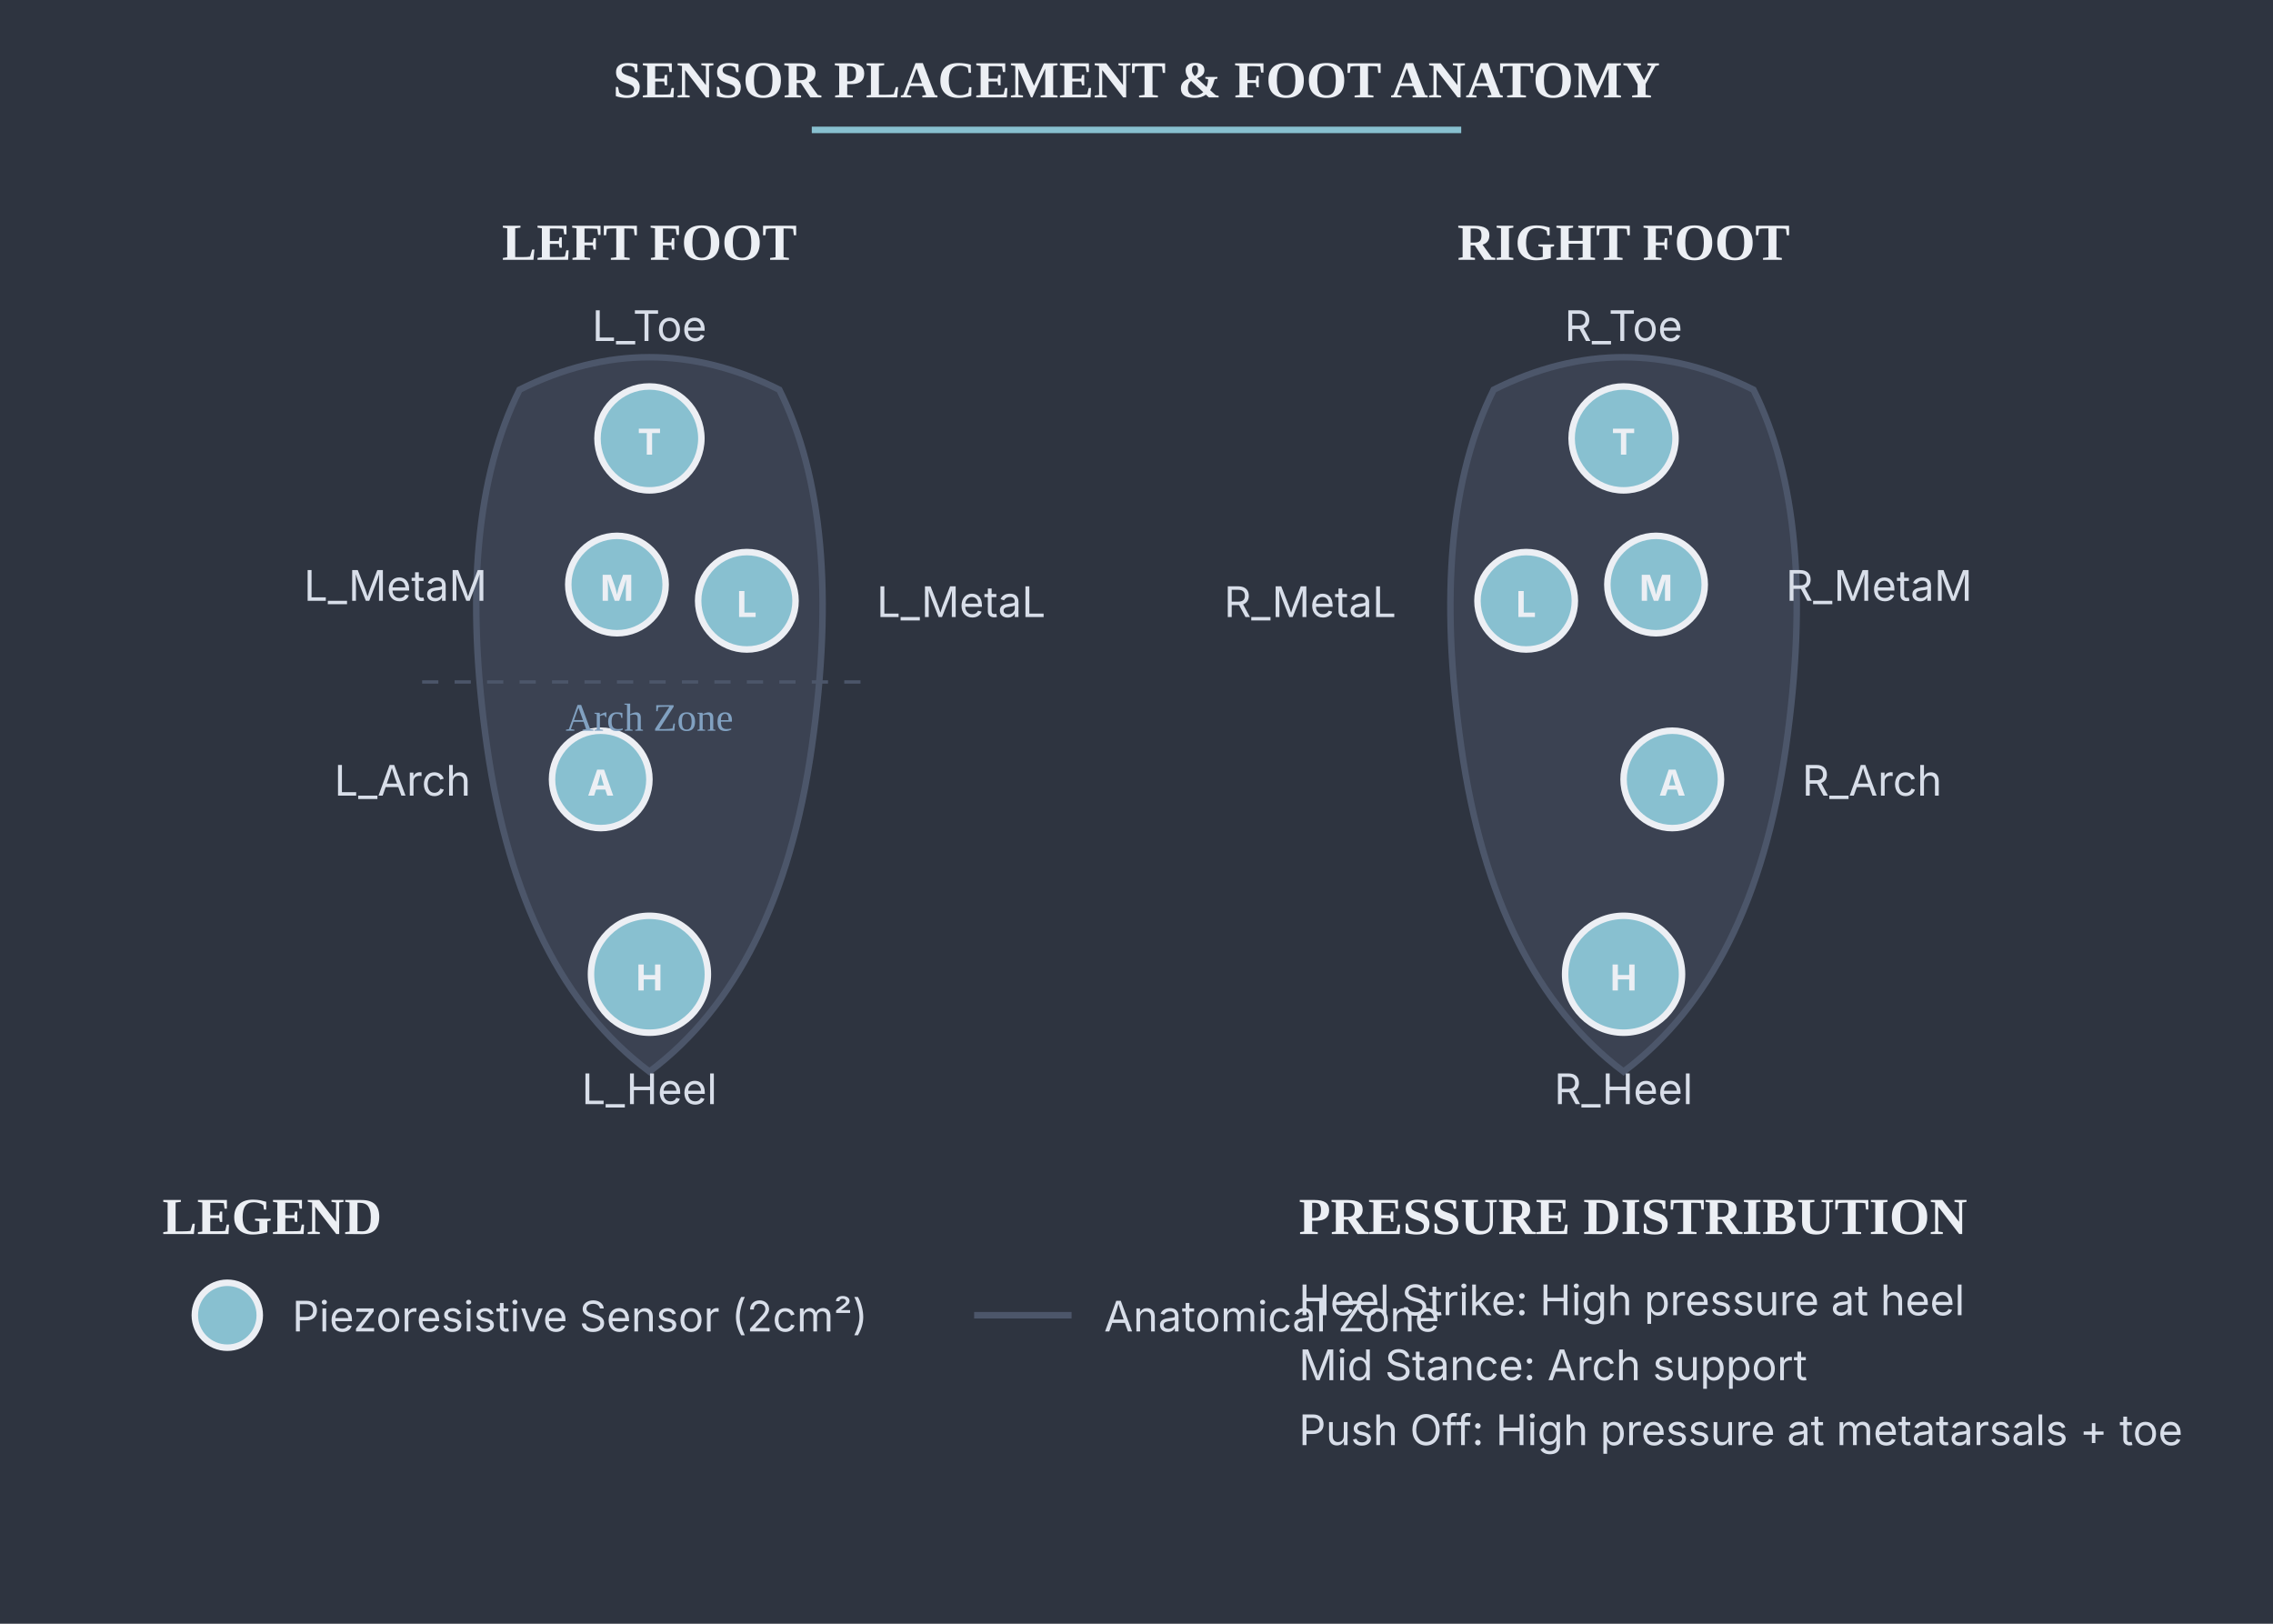
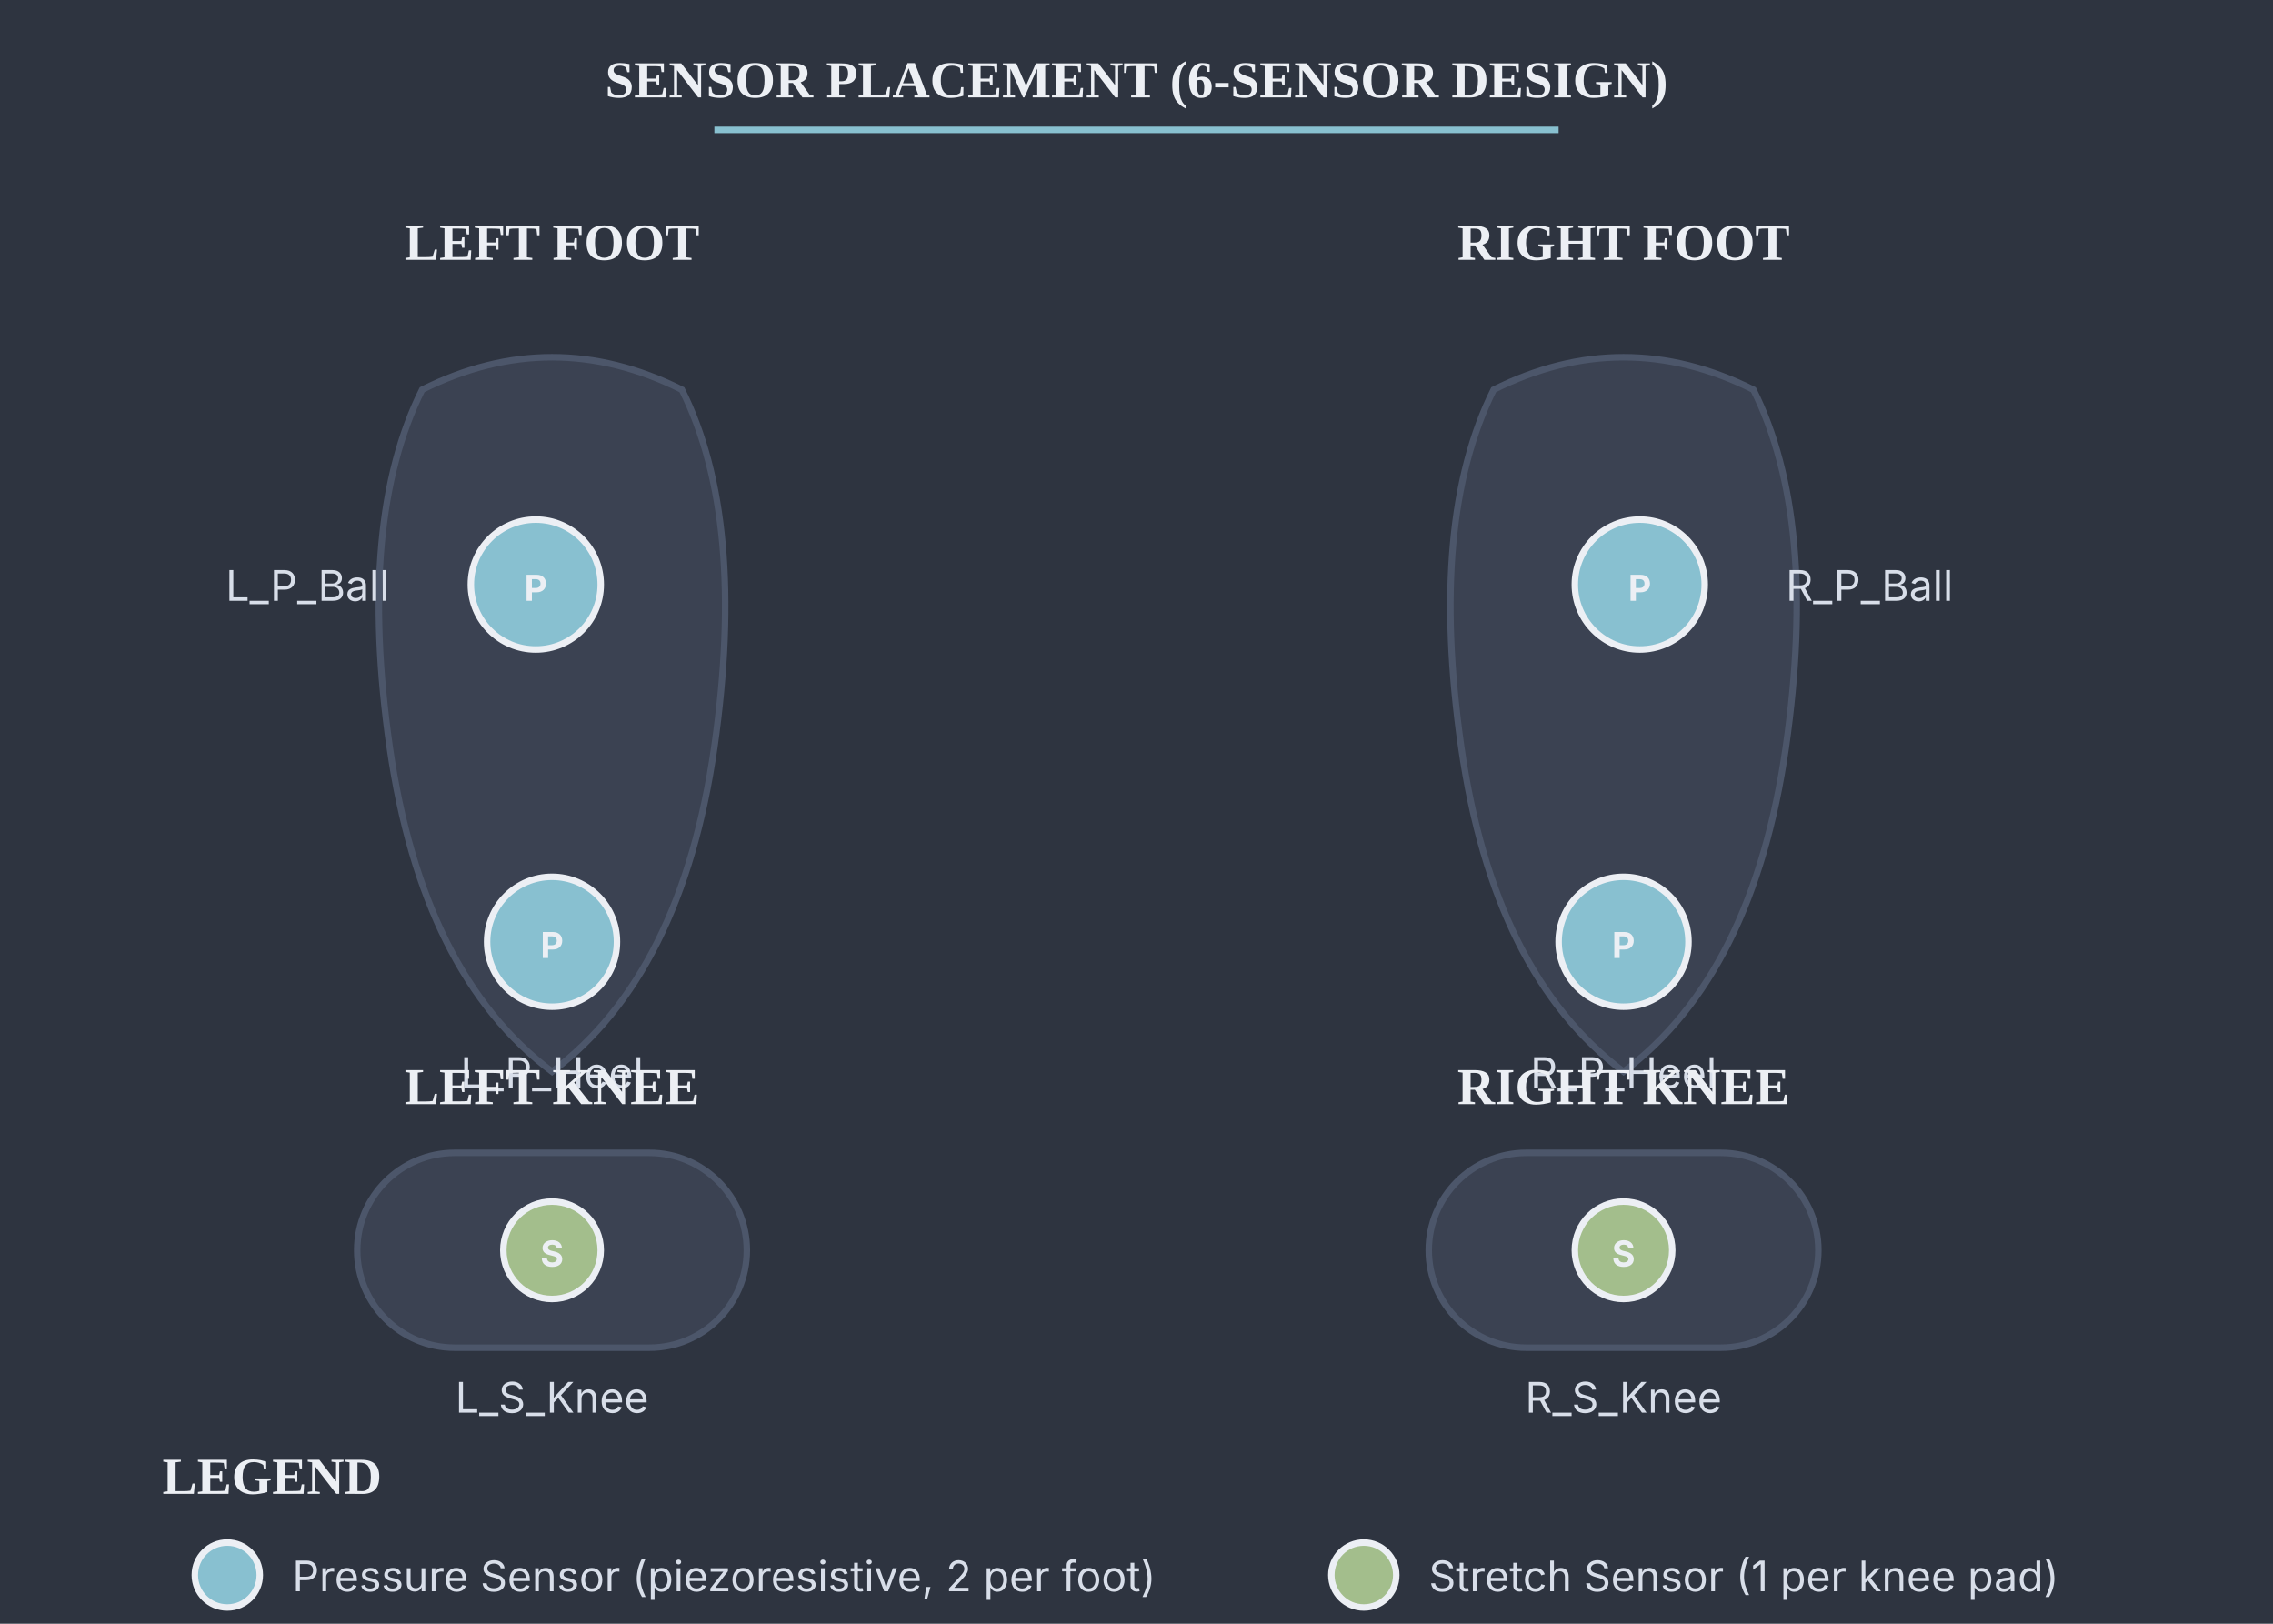
<svg xmlns="http://www.w3.org/2000/svg" viewBox="0 0 700 500">
  <defs>
    <style>
      .bg { fill: #2E3440; }
-       .foot-left { fill: #3B4252; stroke: #4C566A; stroke-width: 2; }
-       .foot-right { fill: #3B4252; stroke: #4C566A; stroke-width: 2; }
-       .sensor { fill: #88C0D0; stroke: #ECEFF4; stroke-width: 2; }
+       .foot { fill: #3B4252; stroke: #4C566A; stroke-width: 2; }
+       .knee-pad { fill: #3B4252; stroke: #4C566A; stroke-width: 2; }
+       .sensor-p { fill: #88C0D0; stroke: #ECEFF4; stroke-width: 2; }
+       .sensor-s { fill: #A3BE8C; stroke: #ECEFF4; stroke-width: 2; }
      .sensor-label { fill: #ECEFF4; font-family: -apple-system, sans-serif; font-size: 11px; font-weight: bold; text-anchor: middle; }
-       .anatomy { fill: none; stroke: #4C566A; stroke-width: 1; stroke-dasharray: 5,5; }
      .text { fill: #D8DEE9; font-family: -apple-system, sans-serif; font-size: 13px; }
      .title { fill: #ECEFF4; font-size: 16px; font-weight: bold; }
      .zone-label { fill: #81A1C1; font-size: 12px; }
    </style>
  </defs>
  <rect class="bg" width="700" height="500" />
-   <text x="350" y="30" text-anchor="middle" class="title">SENSOR PLACEMENT &amp; FOOT ANATOMY</text>
-   <line x1="250" y1="40" x2="450" y2="40" stroke="#88C0D0" stroke-width="2" />
-   <g transform="translate(100, 80)">
+   <text x="350" y="30" text-anchor="middle" class="title">SENSOR PLACEMENT (6-SENSOR DESIGN)</text>
+   <line x1="220" y1="40" x2="480" y2="40" stroke="#88C0D0" stroke-width="2" />
+   <g transform="translate(70, 80)">
    <text x="100" y="0" text-anchor="middle" class="title" font-size="14">LEFT FOOT</text>
-     <path class="foot-left" d="M60,40 Q100,20 140,40 Q160,80 150,150 Q140,220 100,250 Q60,220 50,150 Q40,80 60,40 Z" />
-     <circle class="sensor" cx="100" cy="220" r="18" />
-     <text x="100" y="225" class="sensor-label">H</text>
-     <text x="100" y="260" class="text" text-anchor="middle">L_Heel</text>
-     <circle class="sensor" cx="85" cy="160" r="15" />
-     <text x="85" y="165" class="sensor-label">A</text>
-     <text x="45" y="165" class="text" text-anchor="end">L_Arch</text>
-     <circle class="sensor" cx="90" cy="100" r="15" />
-     <text x="90" y="105" class="sensor-label">M</text>
-     <text x="50" y="105" class="text" text-anchor="end">L_MetaM</text>
-     <circle class="sensor" cx="130" cy="105" r="15" />
-     <text x="130" y="110" class="sensor-label">L</text>
-     <text x="170" y="110" class="text">L_MetaL</text>
-     <circle class="sensor" cx="100" cy="55" r="16" />
-     <text x="100" y="60" class="sensor-label">T</text>
-     <text x="100" y="25" class="text" text-anchor="middle">L_Toe</text>
-     <path class="anatomy" d="M30,130 Q100,130 170,130" />
-     <text x="100" y="145" text-anchor="middle" class="zone-label">Arch Zone</text>
+     <path class="foot" d="M60,40 Q100,20 140,40 Q160,80 150,150 Q140,220 100,250 Q60,220 50,150 Q40,80 60,40 Z" />
+     <circle class="sensor-p" cx="100" cy="210" r="20" />
+     <text x="100" y="215" class="sensor-label">P</text>
+     <text x="100" y="255" class="text" text-anchor="middle">L_P_Heel</text>
+     <circle class="sensor-p" cx="95" cy="100" r="20" />
+     <text x="95" y="105" class="sensor-label">P</text>
+     <text x="50" y="105" class="text" text-anchor="end">L_P_Ball</text>
+   </g>
+   <g transform="translate(70, 340)">
+     <text x="100" y="0" text-anchor="middle" class="title" font-size="14">LEFT KNEE</text>
+     <rect class="knee-pad" x="40" y="15" width="120" height="60" rx="30" />
+     <circle class="sensor-s" cx="100" cy="45" r="15" />
+     <text x="100" y="50" class="sensor-label">S</text>
+     <text x="100" y="95" class="text" text-anchor="middle">L_S_Knee</text>
  </g>
  <g transform="translate(400, 80)">
    <text x="100" y="0" text-anchor="middle" class="title" font-size="14">RIGHT FOOT</text>
-     <path class="foot-right" d="M140,40 Q100,20 60,40 Q40,80 50,150 Q60,220 100,250 Q140,220 150,150 Q160,80 140,40 Z" />
-     <circle class="sensor" cx="100" cy="220" r="18" />
-     <text x="100" y="225" class="sensor-label">H</text>
-     <text x="100" y="260" class="text" text-anchor="middle">R_Heel</text>
-     <circle class="sensor" cx="115" cy="160" r="15" />
-     <text x="115" y="165" class="sensor-label">A</text>
-     <text x="155" y="165" class="text">R_Arch</text>
-     <circle class="sensor" cx="110" cy="100" r="15" />
-     <text x="110" y="105" class="sensor-label">M</text>
-     <text x="150" y="105" class="text">R_MetaM</text>
-     <circle class="sensor" cx="70" cy="105" r="15" />
-     <text x="70" y="110" class="sensor-label">L</text>
-     <text x="30" y="110" class="text" text-anchor="end">R_MetaL</text>
-     <circle class="sensor" cx="100" cy="55" r="16" />
-     <text x="100" y="60" class="sensor-label">T</text>
-     <text x="100" y="25" class="text" text-anchor="middle">R_Toe</text>
+     <path class="foot" d="M140,40 Q100,20 60,40 Q40,80 50,150 Q60,220 100,250 Q140,220 150,150 Q160,80 140,40 Z" />
+     <circle class="sensor-p" cx="100" cy="210" r="20" />
+     <text x="100" y="215" class="sensor-label">P</text>
+     <text x="100" y="255" class="text" text-anchor="middle">R_P_Heel</text>
+     <circle class="sensor-p" cx="105" cy="100" r="20" />
+     <text x="105" y="105" class="sensor-label">P</text>
+     <text x="150" y="105" class="text">R_P_Ball</text>
  </g>
-   <g transform="translate(50, 380)">
+   <g transform="translate(400, 340)">
+     <text x="100" y="0" text-anchor="middle" class="title" font-size="14">RIGHT KNEE</text>
+     <rect class="knee-pad" x="40" y="15" width="120" height="60" rx="30" />
+     <circle class="sensor-s" cx="100" cy="45" r="15" />
+     <text x="100" y="50" class="sensor-label">S</text>
+     <text x="100" y="95" class="text" text-anchor="middle">R_S_Knee</text>
+   </g>
+   <g transform="translate(50, 460)">
    <text x="0" y="0" class="title" font-size="13">LEGEND</text>
-     <circle class="sensor" cx="20" cy="25" r="10" />
-     <text x="40" y="30" class="text">Piezoresistive Sensor (2cm²)</text>
-     <line x1="250" y1="25" x2="280" y2="25" stroke="#4C566A" stroke-width="2" />
-     <text x="290" y="30" class="text">Anatomical Zone</text>
-   </g>
-   <g transform="translate(400, 380)">
-     <text x="0" y="0" class="title" font-size="13">PRESSURE DISTRIBUTION</text>
-     <text x="0" y="25" class="text">Heel Strike: High pressure at heel</text>
-     <text x="0" y="45" class="text">Mid Stance: Arch support</text>
-     <text x="0" y="65" class="text">Push Off: High pressure at metatarsals + toe</text>
+     <circle class="sensor-p" cx="20" cy="25" r="10" />
+     <text x="40" y="30" class="text">Pressure Sensor (piezoresistive, 2 per foot)</text>
+     <circle class="sensor-s" cx="370" cy="25" r="10" />
+     <text x="390" y="30" class="text">Stretch Sensor (1 per knee pad)</text>
  </g>
</svg>
